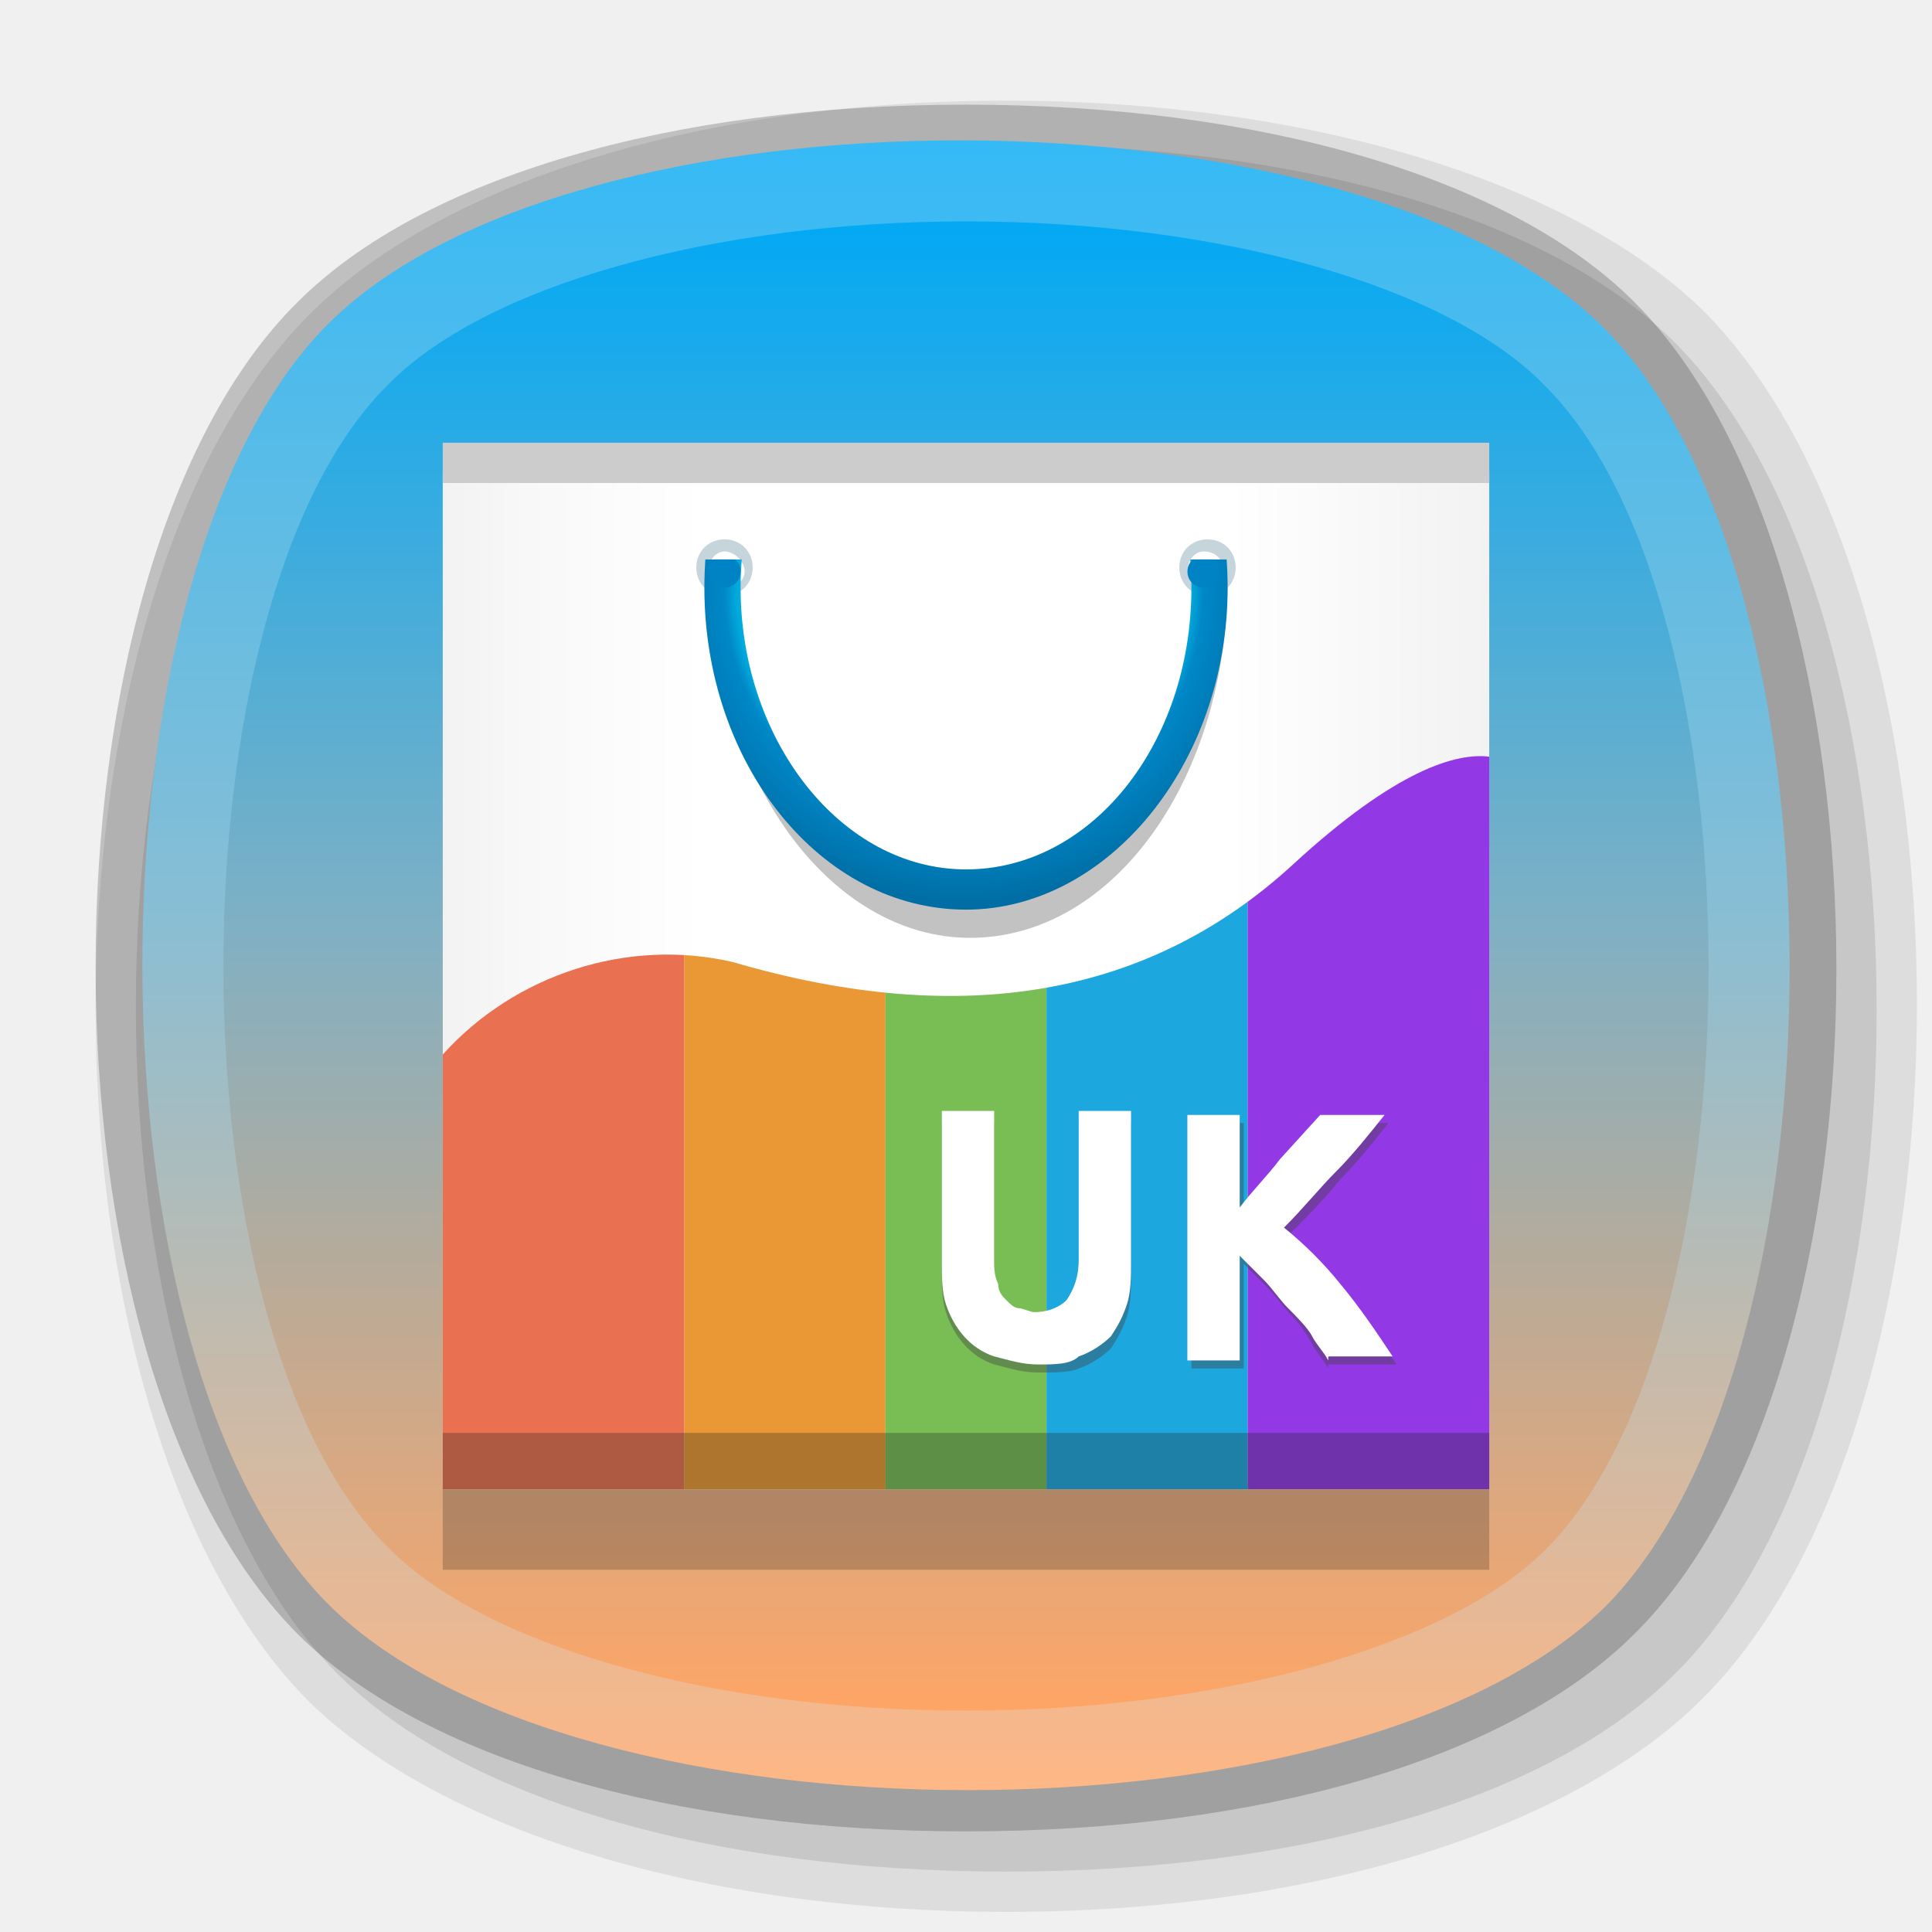
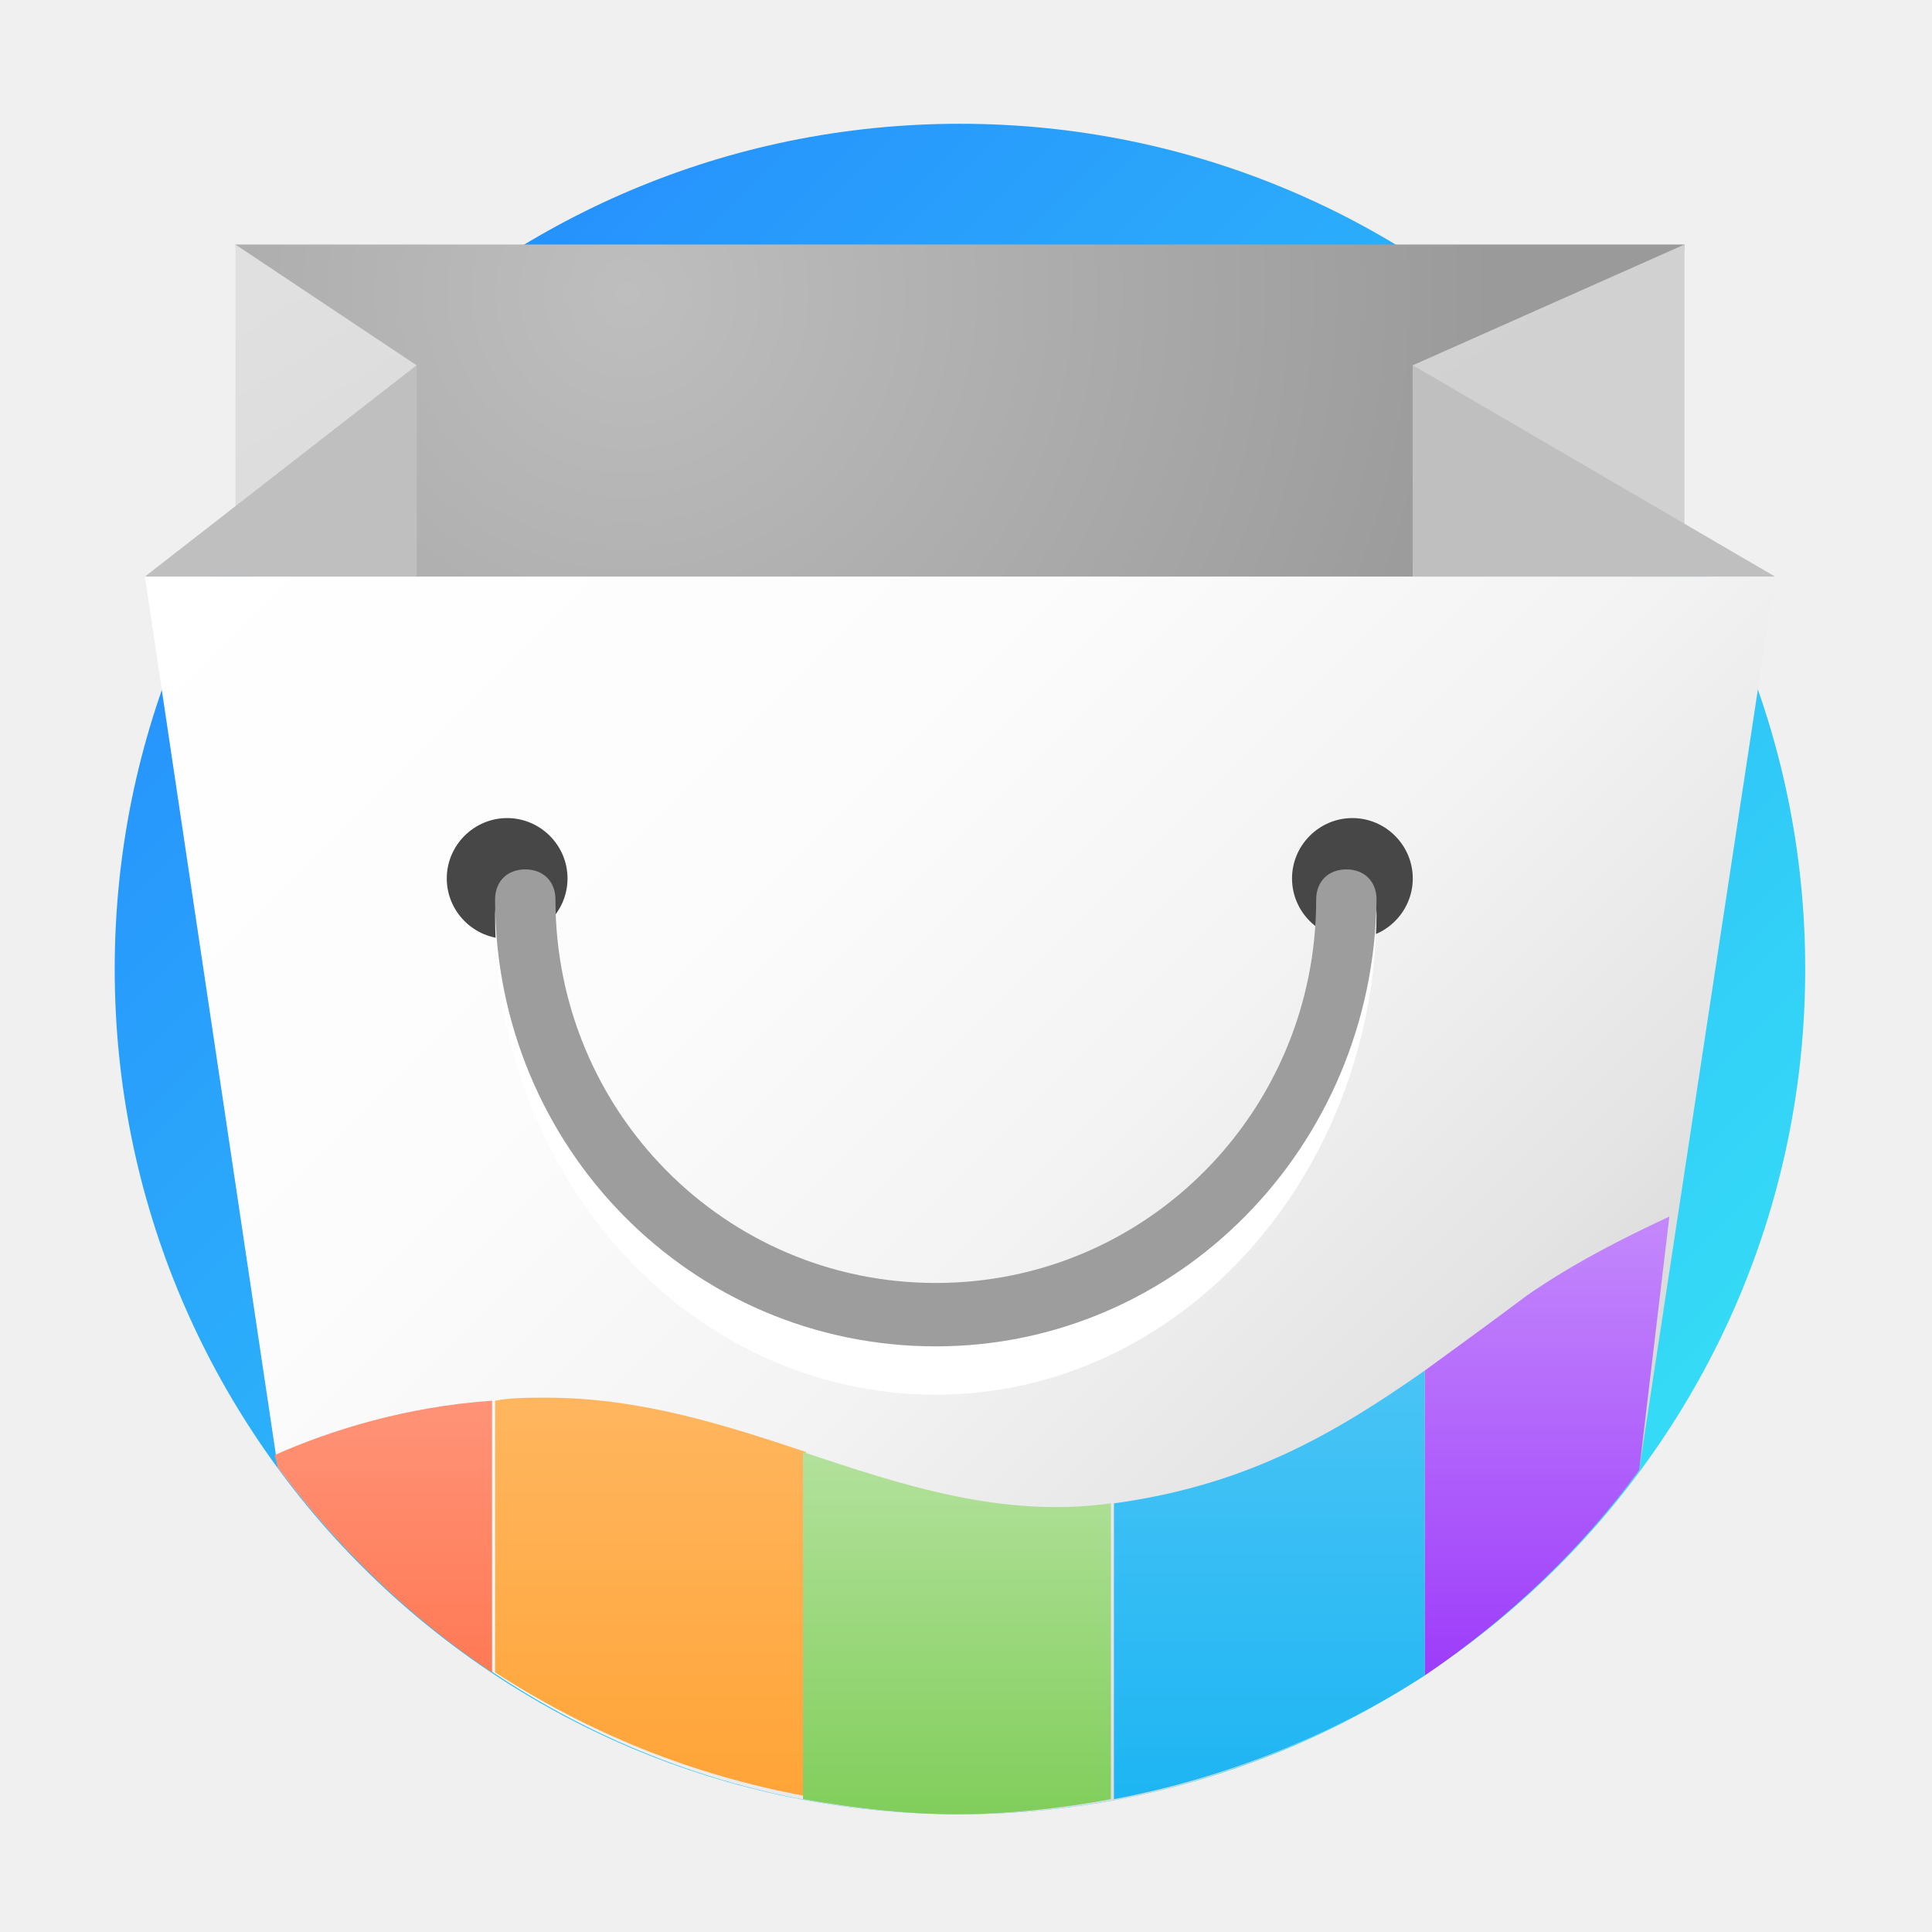
- <svg xmlns="http://www.w3.org/2000/svg" xmlns:xlink="http://www.w3.org/1999/xlink" version="1.0" id="图层_1" x="0px" y="0px" width="48px" height="48px" viewBox="0 0 48 48" enable-background="new 0 0 48 48" xml:space="preserve">
-   <g>
-     <g id="底板_复制">
-       <g id="蓝红色">
-         <g id="_48">
-           <g opacity="0.2">
-             <path d="M24,45.5c-7.3,0-13.5-1.8-16.6-4.9c-6.7-6.7-6.7-26.5,0-33.1c3.1-3.1,9.3-4.9,16.6-4.9s13.5,1.8,16.6,4.9       c6.7,6.7,6.7,26.5,0,33.1C37.5,43.7,31.3,45.5,24,45.5z" />
-           </g>
-           <g opacity="8.000000e-02">
-             <path d="M25,47.5c-7.5,0-14-2-17.3-5.2c-7.1-7.1-7.1-27.4,0-34.5C11,4.5,17.5,2.5,25,2.5s14,2,17.3,5.2       c7.1,7.1,7.1,27.4,0,34.5C39,45.5,32.5,47.5,25,47.5z" />
-           </g>
-           <g opacity="0.1">
-             <path d="M25,46.5c-7.3,0-13.5-1.8-16.6-4.9c-6.7-6.7-6.7-26.5,0-33.1c3.1-3.1,9.3-4.9,16.6-4.9s13.5,1.8,16.6,4.9       c6.7,6.7,6.7,26.5,0,33.1C38.5,44.7,32.3,46.5,25,46.5z" />
-           </g>
-           <g id="_48-2">
-             <linearGradient id="SVGID_1_" gradientUnits="userSpaceOnUse" x1="24" y1="4248.445" x2="24" y2="4207.458" gradientTransform="matrix(1 0 0 1 0 -4203.97)">
-               <stop offset="0" style="stop-color:#FFB785" />
-               <stop offset="0.53" style="stop-color:#89BED4" />
-               <stop offset="1" style="stop-color:#35BAF6" />
-             </linearGradient>
-             <path fill="url(#SVGID_1_)" d="M39.9,39.9c-6.2,6.1-25.5,6.1-31.7,0S2,14.3,8.1,8.1s25.5-6.1,31.7,0S46,33.7,39.9,39.9z" />
-           </g>
-           <linearGradient id="SVGID_2_" gradientUnits="userSpaceOnUse" x1="24" y1="4246.47" x2="24" y2="4209.47" gradientTransform="matrix(1 0 0 1 0 -4203.97)">
-             <stop offset="0" style="stop-color:#FFA565" />
-             <stop offset="0.53" style="stop-color:#7FB0C4" />
-             <stop offset="1" style="stop-color:#03A9F4" />
-           </linearGradient>
-           <path fill="url(#SVGID_2_)" d="M24,42.5c-6.3,0-12-1.6-14.4-4.1C4.2,33,4.2,15,9.6,9.6C12,7.1,17.7,5.5,24,5.5s12,1.6,14.4,4.1      c5.4,5.4,5.4,23.5,0,28.9C36,40.9,30.3,42.5,24,42.5z" />
-         </g>
+ <svg xmlns="http://www.w3.org/2000/svg" version="1.1" id="图层_1" x="0px" y="0px" viewBox="0 0 64 64" style="enable-background:new 0 0 64 64;" xml:space="preserve">
+   <style type="text/css">
+ 	.st0{fill:url(#SVGID_1_);}
+ 	.st1{fill:url(#SVGID_2_);}
+ 	.st2{fill:url(#SVGID_3_);}
+ 	.st3{fill:url(#SVGID_4_);}
+ 	.st4{fill:#BFBFBF;}
+ 	.st5{fill:#474747;}
+ 	.st6{fill:#FFFFFF;}
+ 	.st7{fill:#9D9D9D;}
+ 	.st8{fill:url(#SVGID_5_);}
+ 	.st9{fill:url(#SVGID_6_);}
+ 	.st10{fill:url(#SVGID_7_);}
+ 	.st11{fill:url(#SVGID_8_);}
+ 	.st12{fill:url(#SVGID_9_);}
+ </style>
+   <g id="_x36_4_4_">
+     <linearGradient id="SVGID_1_" gradientUnits="userSpaceOnUse" x1="11.985" y1="12.284" x2="51.583" y2="51.882">
+       <stop offset="0" style="stop-color:#2691FD" />
+       <stop offset="1" style="stop-color:#35DCF6" />
+     </linearGradient>
+     <circle class="st0" cx="31.8" cy="32.1" r="28" />
+     <g>
+       <g>
+         <radialGradient id="SVGID_2_" cx="20.794" cy="9.719" r="28.675" gradientUnits="userSpaceOnUse">
+           <stop offset="0" style="stop-color:#BEBEBE" />
+           <stop offset="1" style="stop-color:#9A9A9A" />
+         </radialGradient>
+         <path class="st1" d="M7.8,8.1h48l-2.3,41.2H10.1L7.8,8.1z" />
+         <linearGradient id="SVGID_3_" gradientUnits="userSpaceOnUse" x1="41.204" y1="28.371" x2="22.363" y2="-1.205">
+           <stop offset="0.259" style="stop-color:#D1D1D1" />
+           <stop offset="0.946" style="stop-color:#E0E0E0" />
+         </linearGradient>
+         <path class="st2" d="M7.8,8.1v11h6v-7L7.8,8.1z M55.8,8.1l-9,4v7h9V8.1z" />
+         <linearGradient id="SVGID_4_" gradientUnits="userSpaceOnUse" x1="11.894" y1="11.972" x2="51.673" y2="51.751">
+           <stop offset="0" style="stop-color:#FFFFFF" />
+           <stop offset="0.376" style="stop-color:#FCFCFC" />
+           <stop offset="0.633" style="stop-color:#F3F3F3" />
+           <stop offset="0.853" style="stop-color:#E4E4E4" />
+           <stop offset="1" style="stop-color:#D5D5D5" />
+         </linearGradient>
+         <path class="st3" d="M54.3,48.7l4.5-29.6h-54l4.4,29.5c5.1,6.9,13.3,11.5,22.6,11.5C41,60.1,49.2,55.6,54.3,48.7z" />
+         <path class="st4" d="M13.8,19.1v-7l-9,7H13.8z M46.8,12.1v7h12L46.8,12.1z" />
+         <path class="st5" d="M16.8,27.1c-1.1,0-2,0.9-2,2s0.9,2,2,2c1.1,0,2-0.9,2-2C18.8,28,17.9,27.1,16.8,27.1z M44.8,27.1     c-1.1,0-2,0.9-2,2s0.9,2,2,2c1.1,0,2-0.9,2-2C46.8,28,45.9,27.1,44.8,27.1z" />
+         <path class="st6" d="M31,46.2c-8.1,0-14.6-7.1-14.6-15.9c0-0.6,0.4-1.1,1-1.1s1,0.5,1,1.1C18.4,37.9,24,44,31,44     s12.6-6.2,12.6-13.7c0-0.6,0.4-1.1,1-1.1s1,0.5,1,1.1C45.5,39.1,39,46.2,31,46.2z" />
+         <path class="st7" d="M31,44.6c-8.1,0-14.6-6.6-14.6-14.8c0-0.6,0.4-1,1-1s1,0.4,1,1c0,7,5.6,12.7,12.6,12.7s12.6-5.7,12.6-12.7     c0-0.6,0.4-1,1-1s1,0.4,1,1C45.5,38,39,44.6,31,44.6z" />
      </g>
-     </g>
-     <path opacity="0.2" enable-background="new    " d="M37,39H11V13h26V39z" />
-     <linearGradient id="SVGID_3_" gradientUnits="userSpaceOnUse" x1="11" y1="4228.32" x2="37" y2="4228.32" gradientTransform="matrix(1 0 0 1 0 -4203.97)">
-       <stop offset="0" style="stop-color:#F2F2F2" />
-       <stop offset="8.000000e-02" style="stop-color:#F8F8F8" />
-       <stop offset="0.25" style="stop-color:#FFFFFF" />
-       <stop offset="0.5" style="stop-color:#FFFFFF" />
-       <stop offset="0.75" style="stop-color:#FFFFFF" />
-       <stop offset="1" style="stop-color:#F2F2F2" />
-     </linearGradient>
-     <rect x="11" y="11.7" fill="url(#SVGID_3_)" width="26" height="25.3" />
-     <g>
-       <g id="麒麟软件中心">
-         <g>
-           <defs>
-             <path id="SVGID_4_" d="M11,26.2c1.8-2,4.6-2.9,7.2-2.3c5.8,1.7,10.4,0.8,13.9-2.4c2.6-2.4,4.1-2.8,4.9-2.7c0,2.5,0,12.8,0,13.6       V37H11C11,37,11,29.1,11,26.2z" />
-           </defs>
-           <clipPath id="SVGID_5_">
-             <use xlink:href="#SVGID_4_" overflow="visible" />
-           </clipPath>
-           <g clip-path="url(#SVGID_5_)">
-             <rect x="11" y="16.1" fill="#FF7955" width="6" height="20.9" />
-             <rect x="17" y="16.1" fill="#FFA537" width="5" height="20.9" />
-             <rect x="22" y="16.1" fill="#82CF5B" width="4" height="20.9" />
-             <rect x="26" y="16.1" fill="#1DB6F4" width="5" height="20.9" />
-             <rect x="31" y="16.1" fill="#9E3CFB" width="6" height="20.9" />
-             <rect x="11" y="16.1" opacity="0.1" fill="#222222" enable-background="new    " width="26" height="20.9" />
-             <rect x="-2" y="35.6" opacity="0.3" fill="#222222" enable-background="new    " width="52" height="1.4" />
-           </g>
-         </g>
-         <g>
-           <defs>
-             <path id="SVGID_6_" d="M11,26.2c1.8-2,4.6-2.9,7.2-2.3c5.8,1.7,10.4,0.8,13.9-2.4c2.6-2.4,4.1-2.8,4.9-2.7c0,2.5,0,12.8,0,13.6       V37H11C11,37,11,29.1,11,26.2z" />
-           </defs>
-           <clipPath id="SVGID_7_">
-             <use xlink:href="#SVGID_6_" overflow="visible" />
-           </clipPath>
-           <g opacity="0.4" clip-path="url(#SVGID_7_)">
-             <path fill="#424242" d="M25.8,34.1c-0.4,0-0.7-0.1-1.1-0.2c-0.6-0.2-1-0.7-1.2-1.3c-0.1-0.3-0.1-0.7-0.1-1v-3.7h1.3v3.7       c0,0.2,0,0.4,0.1,0.6c0,0.2,0.1,0.3,0.2,0.4c0.1,0.1,0.2,0.2,0.3,0.2c0.1,0,0.3,0.1,0.4,0.1c0.3,0,0.6-0.1,0.8-0.3       c0.2-0.3,0.3-0.6,0.3-1v-3.7h1.3v3.8c0,0.3,0,0.7-0.1,1s-0.2,0.5-0.4,0.8c-0.2,0.2-0.5,0.4-0.8,0.5       C26.6,34.1,26.2,34.1,25.8,34.1z" />
-             <path fill="#424242" d="M33,34c-0.1-0.2-0.3-0.4-0.4-0.6s-0.3-0.5-0.5-0.7s-0.4-0.5-0.6-0.7c-0.2-0.2-0.4-0.4-0.6-0.6V34h-1.3       v-6.1h1.3v2.3c0.3-0.4,0.7-0.8,1-1.2l1-1.1h1.6c-0.4,0.5-0.8,1-1.2,1.4c-0.4,0.5-0.8,0.9-1.3,1.4c0.5,0.4,1,0.9,1.4,1.4       c0.5,0.6,0.9,1.2,1.3,1.8H33V34z" />
-           </g>
-         </g>
-         <g>
-           <defs>
-             <path id="SVGID_8_" d="M11,26.2c1.8-2,4.6-2.9,7.2-2.3c5.8,1.7,10.4,0.8,13.9-2.4c2.6-2.4,4.1-2.8,4.9-2.7c0,2.5,0,12.8,0,13.6       V37H11C11,37,11,29.1,11,26.2z" />
-           </defs>
-           <clipPath id="SVGID_9_">
-             <use xlink:href="#SVGID_8_" overflow="visible" />
-           </clipPath>
-           <path clip-path="url(#SVGID_9_)" fill="#FFFFFF" d="M25.8,33.9c-0.4,0-0.7-0.1-1.1-0.2c-0.6-0.2-1-0.7-1.2-1.3      c-0.1-0.3-0.1-0.7-0.1-1v-3.8h1.3v3.7c0,0.2,0,0.4,0.1,0.6c0,0.2,0.1,0.3,0.2,0.4s0.2,0.2,0.3,0.2c0.1,0,0.3,0.1,0.4,0.1      c0.3,0,0.6-0.1,0.8-0.3c0.2-0.3,0.3-0.6,0.3-1v-3.7h1.3v3.8c0,0.3,0,0.7-0.1,1s-0.2,0.5-0.4,0.8c-0.2,0.2-0.5,0.4-0.8,0.5      C26.6,33.9,26.2,33.9,25.8,33.9z" />
-         </g>
-         <g>
-           <defs>
-             <path id="SVGID_10_" d="M11,26.2c1.8-2,4.6-2.9,7.2-2.3c5.8,1.7,10.4,0.8,13.9-2.4c2.6-2.4,4.1-2.8,4.9-2.7       c0,2.5,0,12.8,0,13.6V37H11C11,37,11,29.1,11,26.2z" />
-           </defs>
-           <clipPath id="SVGID_11_">
-             <use xlink:href="#SVGID_10_" overflow="visible" />
-           </clipPath>
-           <path clip-path="url(#SVGID_11_)" fill="#FFFFFF" d="M33,33.8c-0.1-0.2-0.3-0.4-0.4-0.6s-0.4-0.5-0.6-0.7      c-0.2-0.2-0.4-0.5-0.6-0.7s-0.4-0.4-0.6-0.6v2.6h-1.3v-6.1h1.3V30c0.3-0.4,0.7-0.8,1-1.2l1-1.1h1.6c-0.4,0.5-0.8,1-1.2,1.4      s-0.8,0.9-1.3,1.4c0.5,0.4,1,0.9,1.4,1.4c0.5,0.6,0.9,1.2,1.3,1.8H33V33.8z" />
-         </g>
-       </g>
-       <g id="_48-3">
-         <g opacity="0.6" enable-background="new    ">
-           <g>
-             <defs>
-               <rect id="SVGID_12_" x="16.1" y="13.9" width="15.9" height="11.6" />
-             </defs>
-             <clipPath id="SVGID_13_">
-               <use xlink:href="#SVGID_12_" overflow="visible" />
-             </clipPath>
-             <g clip-path="url(#SVGID_13_)">
-               <path opacity="0.4" enable-background="new    " d="M24.1,23.3c-3.5,0-6.4-4-6.4-8.9s2.9-8.9,6.4-8.9s6.4,4,6.4,8.9        S27.7,23.3,24.1,23.3z M29.9,14.4c0-4.4-2.6-7.9-5.8-7.9s-5.8,3.5-5.8,7.9s2.6,7.9,5.8,7.9S29.9,18.8,29.9,14.4z" />
-             </g>
-           </g>
-         </g>
-         <path fill="#C6D4DB" d="M30.7,14.1c0,0.4-0.3,0.7-0.7,0.7s-0.7-0.3-0.7-0.7s0.3-0.7,0.7-0.7l0,0C30.4,13.4,30.7,13.7,30.7,14.1     L30.7,14.1z M29.9,13.7c-0.2,0-0.4,0.2-0.4,0.5c0,0.2,0.2,0.4,0.5,0.4c0.2,0,0.4-0.2,0.4-0.4C30.4,13.9,30.2,13.7,29.9,13.7z" />
-         <path fill="#C6D4DB" d="M18.7,14.1c0,0.4-0.3,0.7-0.7,0.7c-0.4,0-0.7-0.3-0.7-0.7s0.3-0.7,0.7-0.7l0,0     C18.4,13.4,18.7,13.7,18.7,14.1z M18,13.7c-0.2,0-0.4,0.2-0.4,0.5c0,0.2,0.2,0.4,0.5,0.4c0.2,0,0.4-0.2,0.4-0.4     C18.5,13.9,18.2,13.7,18,13.7L18,13.7z" />
-         <g>
-           <g>
-             <defs>
-               <rect id="SVGID_14_" x="15.3" y="13.9" width="16.6" height="10.8" />
-             </defs>
-             <clipPath id="SVGID_15_">
-               <use xlink:href="#SVGID_14_" overflow="visible" />
-             </clipPath>
-             <g clip-path="url(#SVGID_15_)">
-               <radialGradient id="SVGID_16_" cx="753.232" cy="4712.03" r="9.79" gradientTransform="matrix(0.79 0 0 0.8 -571.1099 -3754.966)" gradientUnits="userSpaceOnUse">
-                 <stop offset="0" style="stop-color:#D2E5F5" />
-                 <stop offset="7.000000e-02" style="stop-color:#C9E2F4" />
-                 <stop offset="0.19" style="stop-color:#AFDBF1" />
-                 <stop offset="0.34" style="stop-color:#86D0EC" />
-                 <stop offset="0.52" style="stop-color:#4CBFE5" />
-                 <stop offset="0.72" style="stop-color:#03ABDC" />
-                 <stop offset="0.73" style="stop-color:#00AADC" />
-                 <stop offset="0.77" style="stop-color:#0087C7" />
-                 <stop offset="0.99" style="stop-color:#006EA5" />
-               </radialGradient>
-               <path fill="url(#SVGID_16_)" d="M24,22.6c-3.6,0-6.5-3.6-6.5-8s2.9-8,6.5-8s6.5,3.6,6.5,8S27.5,22.6,24,22.6z M29.6,14.6        c0-3.8-2.5-6.9-5.6-6.9s-5.6,3.1-5.6,6.9s2.5,7,5.6,7S29.6,18.5,29.6,14.6L29.6,14.6z" />
-             </g>
-           </g>
-           <g>
-             <defs>
-               <rect id="SVGID_17_" x="15.3" y="13.9" width="16.6" height="10.8" />
-             </defs>
-             <clipPath id="SVGID_18_">
-               <use xlink:href="#SVGID_17_" overflow="visible" />
-             </clipPath>
-             <ellipse clip-path="url(#SVGID_18_)" fill="#0083C5" cx="29.9" cy="14.2" rx="0.4" ry="0.4" />
-           </g>
-           <g>
-             <defs>
-               <rect id="SVGID_19_" x="15.3" y="13.9" width="16.6" height="10.8" />
-             </defs>
-             <clipPath id="SVGID_20_">
-               <use xlink:href="#SVGID_19_" overflow="visible" />
-             </clipPath>
-             <ellipse clip-path="url(#SVGID_20_)" fill="#0083C5" cx="18" cy="14.2" rx="0.4" ry="0.4" />
-           </g>
-         </g>
-         <rect x="11" y="11" fill="#CCCCCC" width="26" height="1" />
+       <g>
+         <linearGradient id="SVGID_5_" gradientUnits="userSpaceOnUse" x1="12.762" y1="55.413" x2="12.762" y2="46.389">
+           <stop offset="0" style="stop-color:#FF7955" />
+           <stop offset="1" style="stop-color:#FF9377" />
+         </linearGradient>
+         <path class="st8" d="M9.2,48.6c2,2.7,4.4,5,7.1,6.8v-9c-2.9,0.2-5.4,1-7.2,1.8L9.2,48.6z" />
+         <linearGradient id="SVGID_6_" gradientUnits="userSpaceOnUse" x1="51.271" y1="55.415" x2="51.271" y2="40.254">
+           <stop offset="0" style="stop-color:#9D3CFA" />
+           <stop offset="1" style="stop-color:#C489FC" />
+         </linearGradient>
+         <path class="st9" d="M54.3,48.7l1-8.4c-1.5,0.7-3.1,1.5-4.7,2.6c-1.2,0.9-2.3,1.7-3.4,2.5v10.1C50,53.6,52.4,51.3,54.3,48.7z" />
+         <linearGradient id="SVGID_7_" gradientUnits="userSpaceOnUse" x1="21.498" y1="59.558" x2="21.498" y2="46.316">
+           <stop offset="0" style="stop-color:#FFA437" />
+           <stop offset="1" style="stop-color:#FFB65F" />
+         </linearGradient>
+         <path class="st10" d="M16.4,46.4v9c3.1,2,6.5,3.4,10.3,4.1V48.1c-2.7-0.9-5.5-1.8-8.6-1.8C17.5,46.3,16.9,46.3,16.4,46.4z" />
+         <linearGradient id="SVGID_8_" gradientUnits="userSpaceOnUse" x1="31.784" y1="60.083" x2="31.784" y2="48.104">
+           <stop offset="0" style="stop-color:#81CE5B" />
+           <stop offset="1" style="stop-color:#B3E19C" />
+         </linearGradient>
+         <path class="st11" d="M26.6,48.1v11.5c1.7,0.3,3.4,0.5,5.1,0.5s3.5-0.2,5.1-0.5v-9.8C33.2,50.3,29.9,49.2,26.6,48.1z" />
+         <linearGradient id="SVGID_9_" gradientUnits="userSpaceOnUse" x1="42.069" y1="59.558" x2="42.069" y2="45.36">
+           <stop offset="0" style="stop-color:#1DB5F3" />
+           <stop offset="1" style="stop-color:#4AC4F5" />
+         </linearGradient>
+         <path class="st12" d="M36.9,59.6c3.7-0.7,7.2-2.1,10.3-4.1V45.4c-3,2.1-5.9,3.8-10.3,4.4V59.6z" />
      </g>
    </g>
  </g>
</svg>
